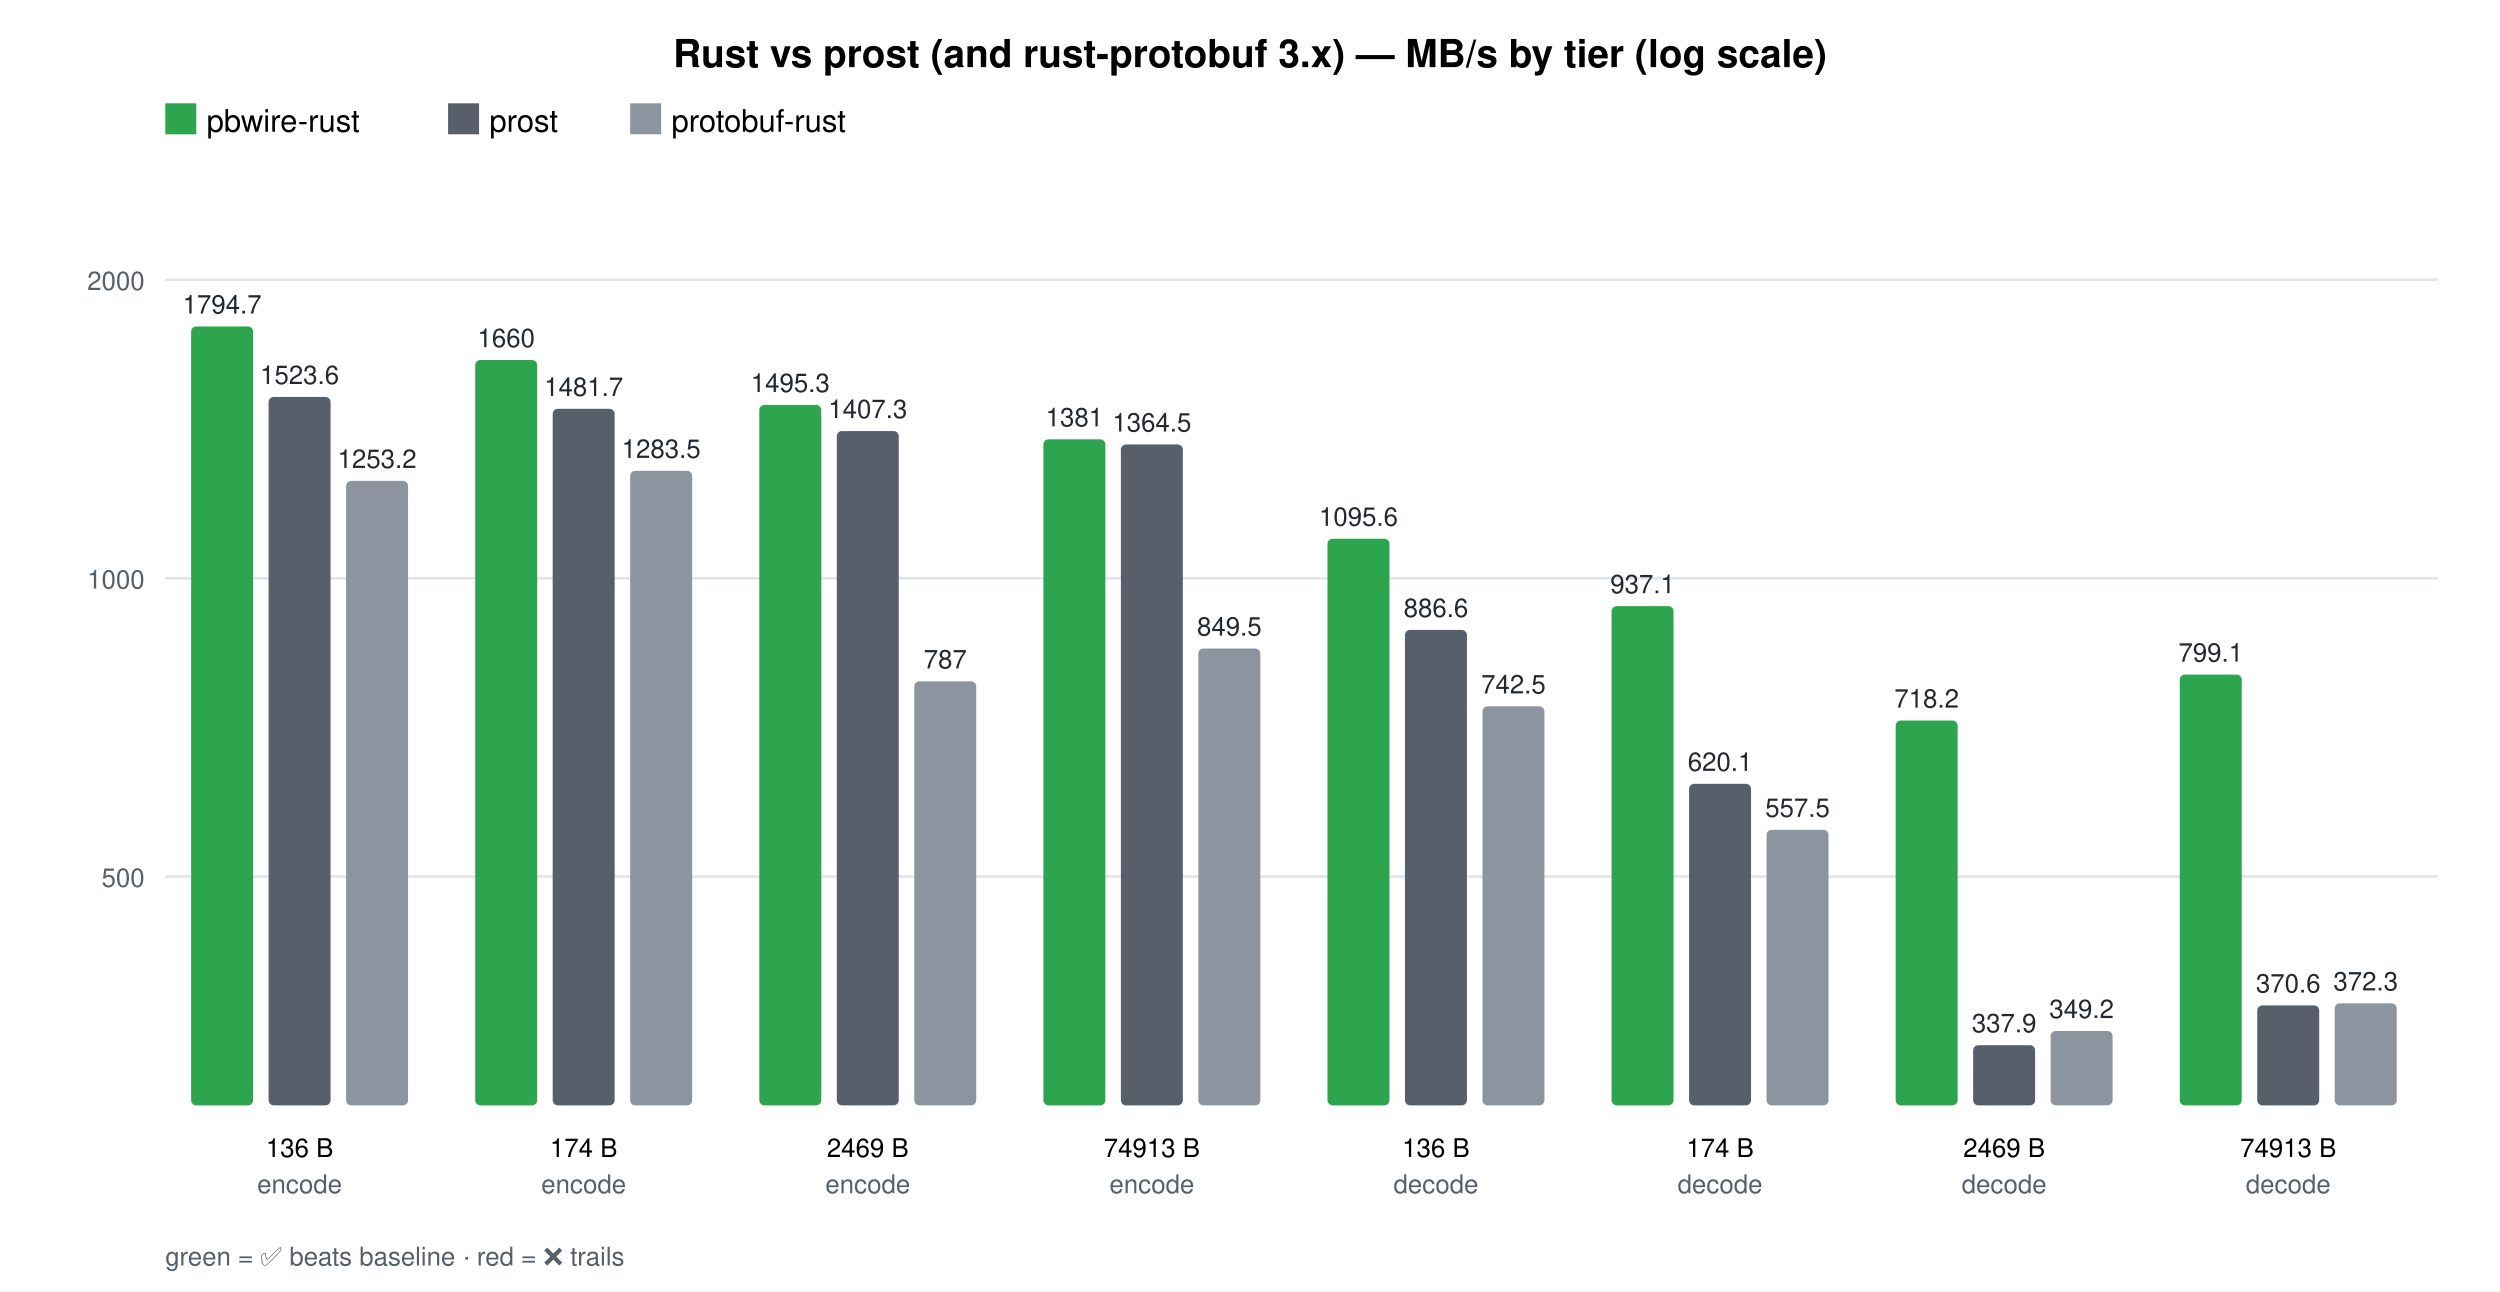
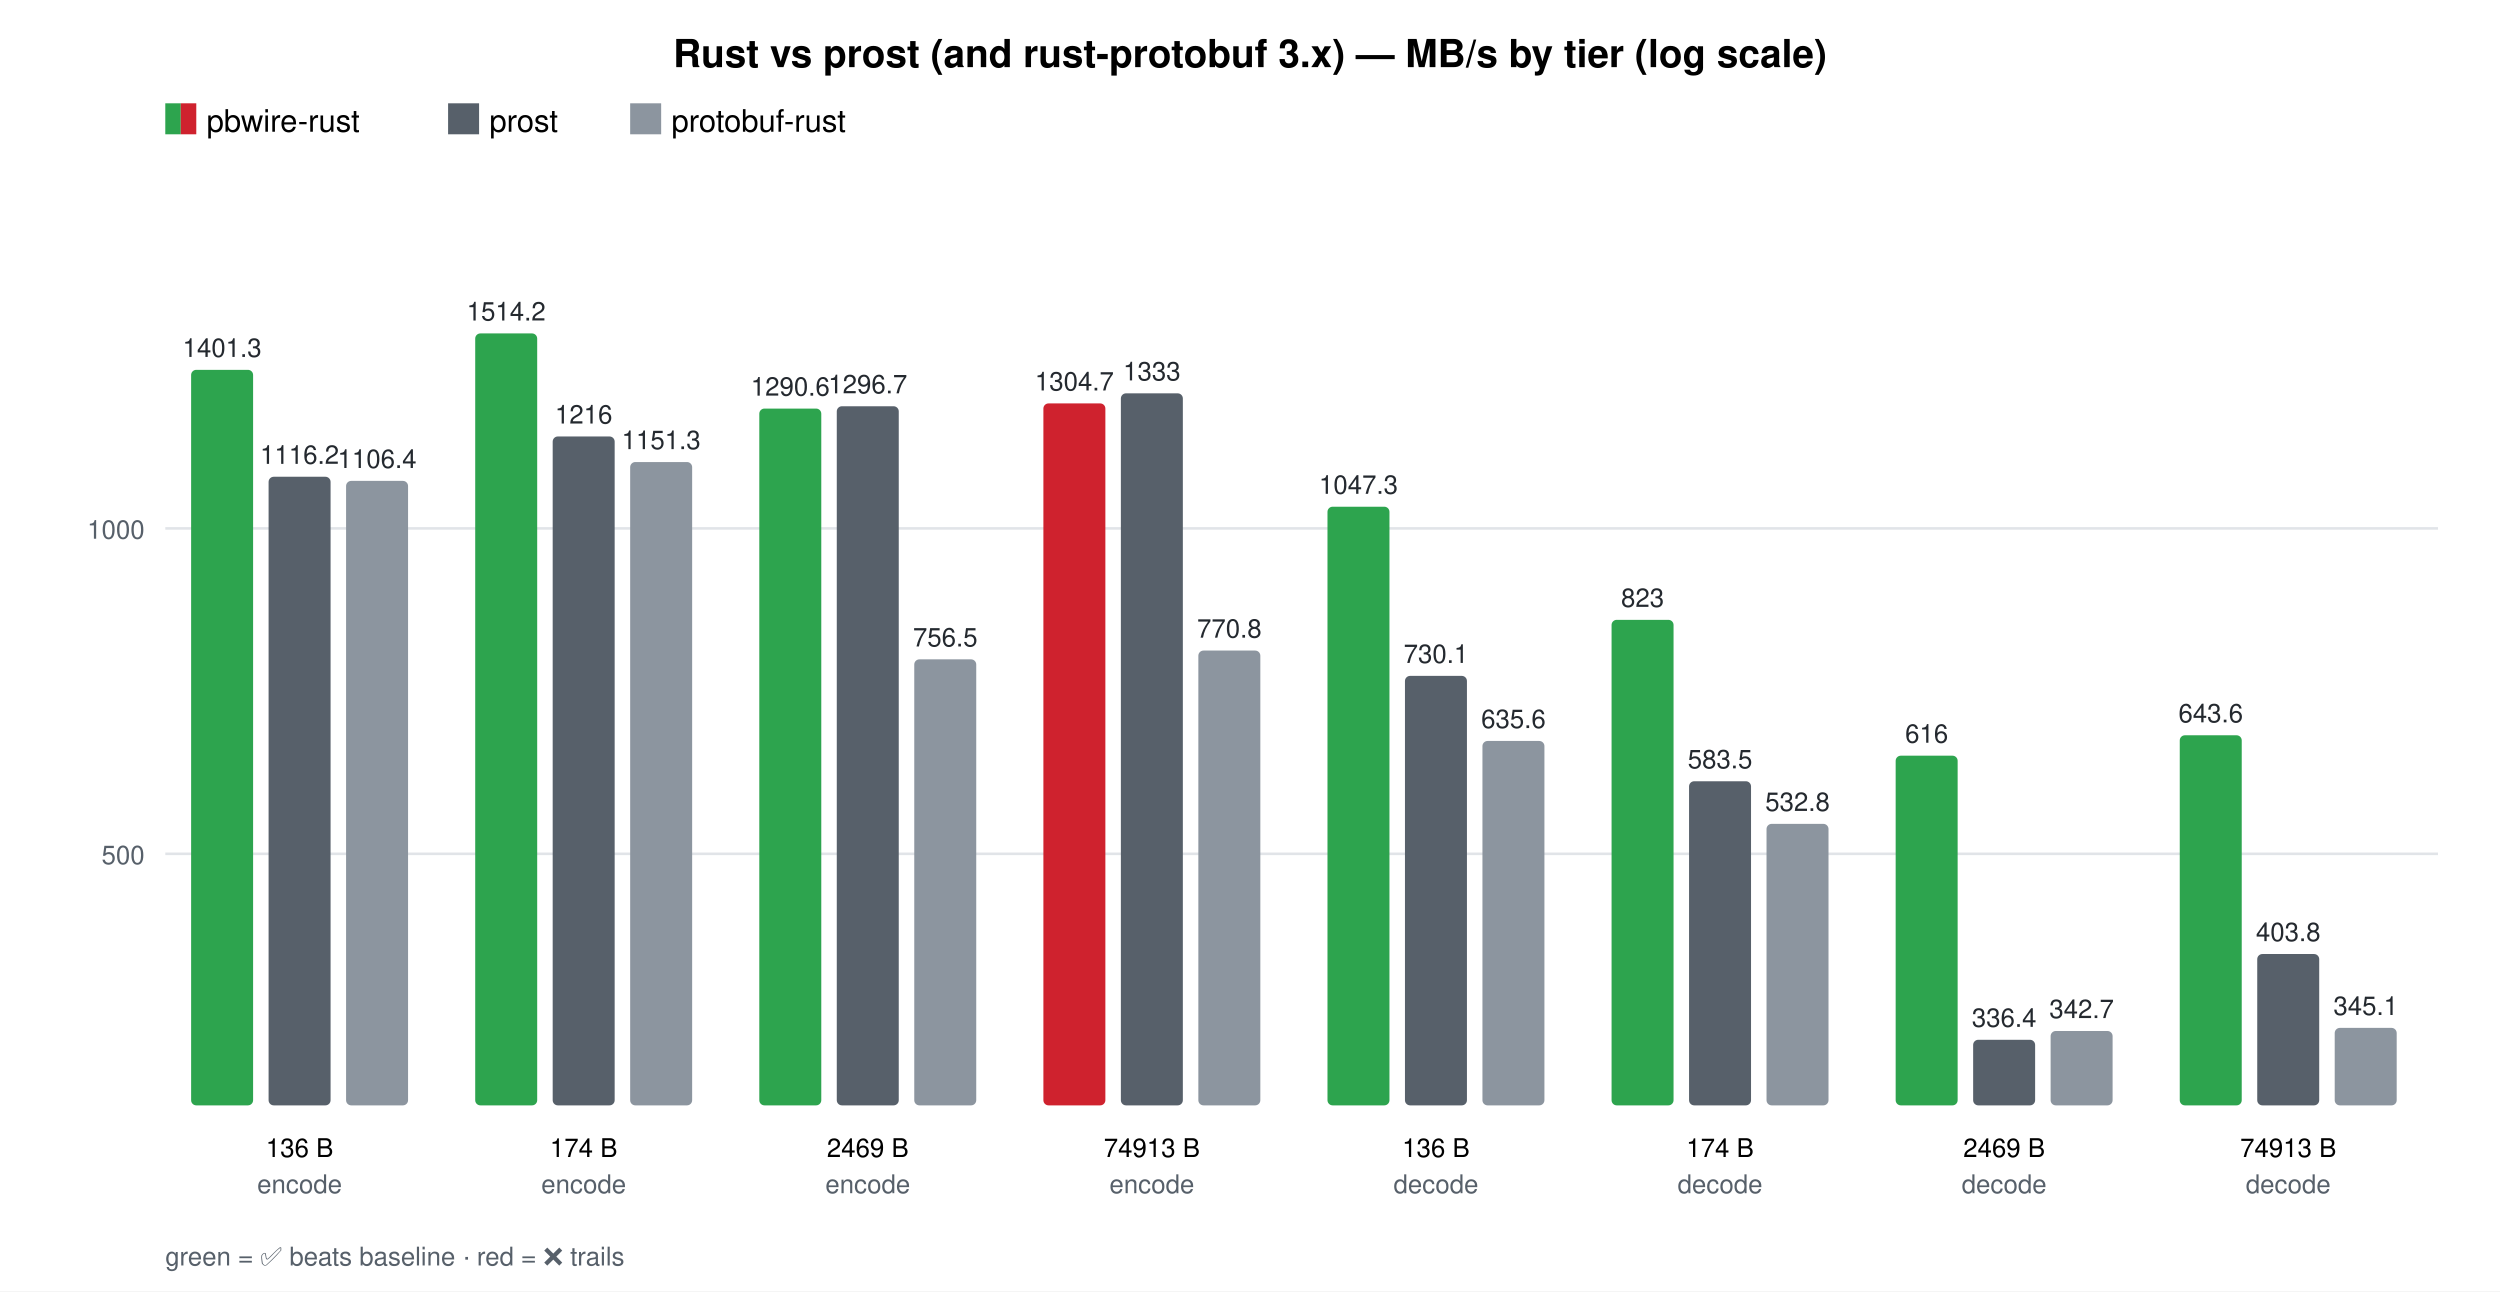
<svg xmlns="http://www.w3.org/2000/svg" width="968" height="500" font-family="Helvetica, Arial, sans-serif">
  <rect width="968" height="500" fill="#ffffff" />
  <text x="484.0" y="26" text-anchor="middle" font-size="15" font-weight="bold">Rust vs prost (and rust-protobuf 3.x) — MB/s by tier (log scale)</text>
-   <rect x="64" y="40" width="12" height="12" fill="#2da44e" />
+   <rect x="64" y="40" width="6" height="12" fill="#2da44e" />
+   <rect x="70" y="40" width="6" height="12" fill="#cf222e" />
  <text x="80" y="51" font-size="12">pbwire-rust</text>
  <rect x="173.5" y="40" width="12" height="12" fill="#57606a" />
  <text x="189.5" y="51" font-size="12">prost</text>
  <rect x="244.0" y="40" width="12" height="12" fill="#8c959f" />
  <text x="260.0" y="51" font-size="12">protobuf-rust</text>
-   <line x1="64" y1="339.4" x2="944" y2="339.4" stroke="#e1e4e8" />
-   <text x="56" y="343.4" text-anchor="end" font-size="10" fill="#57606a">500</text>
-   <line x1="64" y1="223.9" x2="944" y2="223.9" stroke="#e1e4e8" />
-   <text x="56" y="227.9" text-anchor="end" font-size="10" fill="#57606a">1000</text>
-   <line x1="64" y1="108.3" x2="944" y2="108.3" stroke="#e1e4e8" />
-   <text x="56" y="112.3" text-anchor="end" font-size="10" fill="#57606a">2000</text>
+   <line x1="64" y1="330.6" x2="944" y2="330.6" stroke="#e1e4e8" />
+   <text x="56" y="334.6" text-anchor="end" font-size="10" fill="#57606a">500</text>
+   <line x1="64" y1="204.6" x2="944" y2="204.6" stroke="#e1e4e8" />
+   <text x="56" y="208.6" text-anchor="end" font-size="10" fill="#57606a">1000</text>
  <text x="116.0" y="448" text-anchor="middle" font-size="10">136 B</text>
  <text x="116.0" y="462" text-anchor="middle" font-size="10" fill="#57606a">encode</text>
-   <rect x="74.0" y="126.4" width="24" height="301.6" rx="2" fill="#2da44e" />
-   <text x="86.0" y="121.4" text-anchor="middle" font-size="10" fill="#24292f">1794.7</text>
-   <rect x="104.0" y="153.7" width="24" height="274.3" rx="2" fill="#57606a" />
-   <text x="116.0" y="148.7" text-anchor="middle" font-size="10" fill="#24292f">1523.6</text>
+   <rect x="74.0" y="143.2" width="24" height="284.8" rx="2" fill="#2da44e" />
+   <text x="86.0" y="138.2" text-anchor="middle" font-size="10" fill="#24292f">1401.3</text>
+   <rect x="104.0" y="184.6" width="24" height="243.4" rx="2" fill="#57606a" />
+   <text x="116.0" y="179.6" text-anchor="middle" font-size="10" fill="#24292f">1116.2</text>
  <rect x="134.0" y="186.2" width="24" height="241.8" rx="2" fill="#8c959f" />
-   <text x="146.0" y="181.2" text-anchor="middle" font-size="10" fill="#24292f">1253.2</text>
+   <text x="146.0" y="181.2" text-anchor="middle" font-size="10" fill="#24292f">1106.4</text>
  <text x="226.0" y="448" text-anchor="middle" font-size="10">174 B</text>
  <text x="226.0" y="462" text-anchor="middle" font-size="10" fill="#57606a">encode</text>
-   <rect x="184.0" y="139.4" width="24" height="288.6" rx="2" fill="#2da44e" />
-   <text x="196.0" y="134.4" text-anchor="middle" font-size="10" fill="#24292f">1660</text>
-   <rect x="214.0" y="158.3" width="24" height="269.7" rx="2" fill="#57606a" />
-   <text x="226.0" y="153.3" text-anchor="middle" font-size="10" fill="#24292f">1481.7</text>
-   <rect x="244.0" y="182.3" width="24" height="245.7" rx="2" fill="#8c959f" />
-   <text x="256.0" y="177.3" text-anchor="middle" font-size="10" fill="#24292f">1283.5</text>
+   <rect x="184.0" y="129.1" width="24" height="298.9" rx="2" fill="#2da44e" />
+   <text x="196.0" y="124.1" text-anchor="middle" font-size="10" fill="#24292f">1514.2</text>
+   <rect x="214.0" y="169.0" width="24" height="259.0" rx="2" fill="#57606a" />
+   <text x="226.0" y="164.0" text-anchor="middle" font-size="10" fill="#24292f">1216</text>
+   <rect x="244.0" y="178.9" width="24" height="249.1" rx="2" fill="#8c959f" />
+   <text x="256.0" y="173.9" text-anchor="middle" font-size="10" fill="#24292f">1151.3</text>
  <text x="336.0" y="448" text-anchor="middle" font-size="10">2469 B</text>
  <text x="336.0" y="462" text-anchor="middle" font-size="10" fill="#57606a">encode</text>
-   <rect x="294.0" y="156.8" width="24" height="271.2" rx="2" fill="#2da44e" />
-   <text x="306.0" y="151.8" text-anchor="middle" font-size="10" fill="#24292f">1495.3</text>
-   <rect x="324.0" y="166.9" width="24" height="261.1" rx="2" fill="#57606a" />
-   <text x="336.0" y="161.9" text-anchor="middle" font-size="10" fill="#24292f">1407.3</text>
-   <rect x="354.0" y="263.8" width="24" height="164.2" rx="2" fill="#8c959f" />
-   <text x="366.0" y="258.8" text-anchor="middle" font-size="10" fill="#24292f">787</text>
+   <rect x="294.0" y="158.2" width="24" height="269.8" rx="2" fill="#2da44e" />
+   <text x="306.0" y="153.2" text-anchor="middle" font-size="10" fill="#24292f">1290.6</text>
+   <rect x="324.0" y="157.3" width="24" height="270.7" rx="2" fill="#57606a" />
+   <text x="336.0" y="152.3" text-anchor="middle" font-size="10" fill="#24292f">1296.7</text>
+   <rect x="354.0" y="255.3" width="24" height="172.7" rx="2" fill="#8c959f" />
+   <text x="366.0" y="250.3" text-anchor="middle" font-size="10" fill="#24292f">756.5</text>
  <text x="446.0" y="448" text-anchor="middle" font-size="10">74913 B</text>
  <text x="446.0" y="462" text-anchor="middle" font-size="10" fill="#57606a">encode</text>
-   <rect x="404.0" y="170.1" width="24" height="257.9" rx="2" fill="#2da44e" />
-   <text x="416.0" y="165.1" text-anchor="middle" font-size="10" fill="#24292f">1381</text>
-   <rect x="434.0" y="172.1" width="24" height="255.9" rx="2" fill="#57606a" />
-   <text x="446.0" y="167.1" text-anchor="middle" font-size="10" fill="#24292f">1364.5</text>
-   <rect x="464.0" y="251.1" width="24" height="176.9" rx="2" fill="#8c959f" />
-   <text x="476.0" y="246.1" text-anchor="middle" font-size="10" fill="#24292f">849.5</text>
+   <rect x="404.0" y="156.2" width="24" height="271.8" rx="2" fill="#cf222e" />
+   <text x="416.0" y="151.2" text-anchor="middle" font-size="10" fill="#24292f">1304.7</text>
+   <rect x="434.0" y="152.3" width="24" height="275.7" rx="2" fill="#57606a" />
+   <text x="446.0" y="147.3" text-anchor="middle" font-size="10" fill="#24292f">1333</text>
+   <rect x="464.0" y="251.9" width="24" height="176.1" rx="2" fill="#8c959f" />
+   <text x="476.0" y="246.9" text-anchor="middle" font-size="10" fill="#24292f">770.8</text>
  <text x="556.0" y="448" text-anchor="middle" font-size="10">136 B</text>
  <text x="556.0" y="462" text-anchor="middle" font-size="10" fill="#57606a">decode</text>
-   <rect x="514.0" y="208.6" width="24" height="219.4" rx="2" fill="#2da44e" />
-   <text x="526.0" y="203.6" text-anchor="middle" font-size="10" fill="#24292f">1095.6</text>
-   <rect x="544.0" y="243.9" width="24" height="184.1" rx="2" fill="#57606a" />
-   <text x="556.0" y="238.9" text-anchor="middle" font-size="10" fill="#24292f">886.6</text>
-   <rect x="574.0" y="273.5" width="24" height="154.5" rx="2" fill="#8c959f" />
-   <text x="586.0" y="268.5" text-anchor="middle" font-size="10" fill="#24292f">742.5</text>
+   <rect x="514.0" y="196.2" width="24" height="231.8" rx="2" fill="#2da44e" />
+   <text x="526.0" y="191.2" text-anchor="middle" font-size="10" fill="#24292f">1047.3</text>
+   <rect x="544.0" y="261.7" width="24" height="166.3" rx="2" fill="#57606a" />
+   <text x="556.0" y="256.7" text-anchor="middle" font-size="10" fill="#24292f">730.1</text>
+   <rect x="574.0" y="286.9" width="24" height="141.1" rx="2" fill="#8c959f" />
+   <text x="586.0" y="281.9" text-anchor="middle" font-size="10" fill="#24292f">635.6</text>
  <text x="666.0" y="448" text-anchor="middle" font-size="10">174 B</text>
  <text x="666.0" y="462" text-anchor="middle" font-size="10" fill="#57606a">decode</text>
-   <rect x="624.0" y="234.7" width="24" height="193.3" rx="2" fill="#2da44e" />
-   <text x="636.0" y="229.7" text-anchor="middle" font-size="10" fill="#24292f">937.1</text>
-   <rect x="654.0" y="303.5" width="24" height="124.5" rx="2" fill="#57606a" />
-   <text x="666.0" y="298.5" text-anchor="middle" font-size="10" fill="#24292f">620.1</text>
-   <rect x="684.0" y="321.3" width="24" height="106.7" rx="2" fill="#8c959f" />
-   <text x="696.0" y="316.3" text-anchor="middle" font-size="10" fill="#24292f">557.5</text>
+   <rect x="624.0" y="240.0" width="24" height="188.0" rx="2" fill="#2da44e" />
+   <text x="636.0" y="235.0" text-anchor="middle" font-size="10" fill="#24292f">823</text>
+   <rect x="654.0" y="302.5" width="24" height="125.5" rx="2" fill="#57606a" />
+   <text x="666.0" y="297.5" text-anchor="middle" font-size="10" fill="#24292f">583.5</text>
+   <rect x="684.0" y="319.0" width="24" height="109.0" rx="2" fill="#8c959f" />
+   <text x="696.0" y="314.0" text-anchor="middle" font-size="10" fill="#24292f">532.8</text>
  <text x="776.0" y="448" text-anchor="middle" font-size="10">2469 B</text>
  <text x="776.0" y="462" text-anchor="middle" font-size="10" fill="#57606a">decode</text>
-   <rect x="734.0" y="279.0" width="24" height="149.0" rx="2" fill="#2da44e" />
-   <text x="746.0" y="274.0" text-anchor="middle" font-size="10" fill="#24292f">718.2</text>
-   <rect x="764.0" y="404.7" width="24" height="23.3" rx="2" fill="#57606a" />
-   <text x="776.0" y="399.7" text-anchor="middle" font-size="10" fill="#24292f">337.9</text>
+   <rect x="734.0" y="292.6" width="24" height="135.4" rx="2" fill="#2da44e" />
+   <text x="746.0" y="287.6" text-anchor="middle" font-size="10" fill="#24292f">616</text>
+   <rect x="764.0" y="402.6" width="24" height="25.4" rx="2" fill="#57606a" />
+   <text x="776.0" y="397.6" text-anchor="middle" font-size="10" fill="#24292f">336.4</text>
  <rect x="794.0" y="399.2" width="24" height="28.8" rx="2" fill="#8c959f" />
-   <text x="806.0" y="394.2" text-anchor="middle" font-size="10" fill="#24292f">349.2</text>
+   <text x="806.0" y="394.2" text-anchor="middle" font-size="10" fill="#24292f">342.7</text>
  <text x="886.0" y="448" text-anchor="middle" font-size="10">74913 B</text>
  <text x="886.0" y="462" text-anchor="middle" font-size="10" fill="#57606a">decode</text>
-   <rect x="844.0" y="261.2" width="24" height="166.8" rx="2" fill="#2da44e" />
-   <text x="856.0" y="256.2" text-anchor="middle" font-size="10" fill="#24292f">799.1</text>
-   <rect x="874.0" y="389.3" width="24" height="38.7" rx="2" fill="#57606a" />
-   <text x="886.0" y="384.3" text-anchor="middle" font-size="10" fill="#24292f">370.6</text>
-   <rect x="904.0" y="388.5" width="24" height="39.5" rx="2" fill="#8c959f" />
-   <text x="916.0" y="383.5" text-anchor="middle" font-size="10" fill="#24292f">372.3</text>
+   <rect x="844.0" y="284.7" width="24" height="143.3" rx="2" fill="#2da44e" />
+   <text x="856.0" y="279.7" text-anchor="middle" font-size="10" fill="#24292f">643.6</text>
+   <rect x="874.0" y="369.4" width="24" height="58.6" rx="2" fill="#57606a" />
+   <text x="886.0" y="364.4" text-anchor="middle" font-size="10" fill="#24292f">403.8</text>
+   <rect x="904.0" y="398.0" width="24" height="30.0" rx="2" fill="#8c959f" />
+   <text x="916.0" y="393.0" text-anchor="middle" font-size="10" fill="#24292f">345.1</text>
  <text x="64" y="490" font-size="10" fill="#57606a">green = ✅ beats baseline · red = ❌ trails</text>
</svg>
